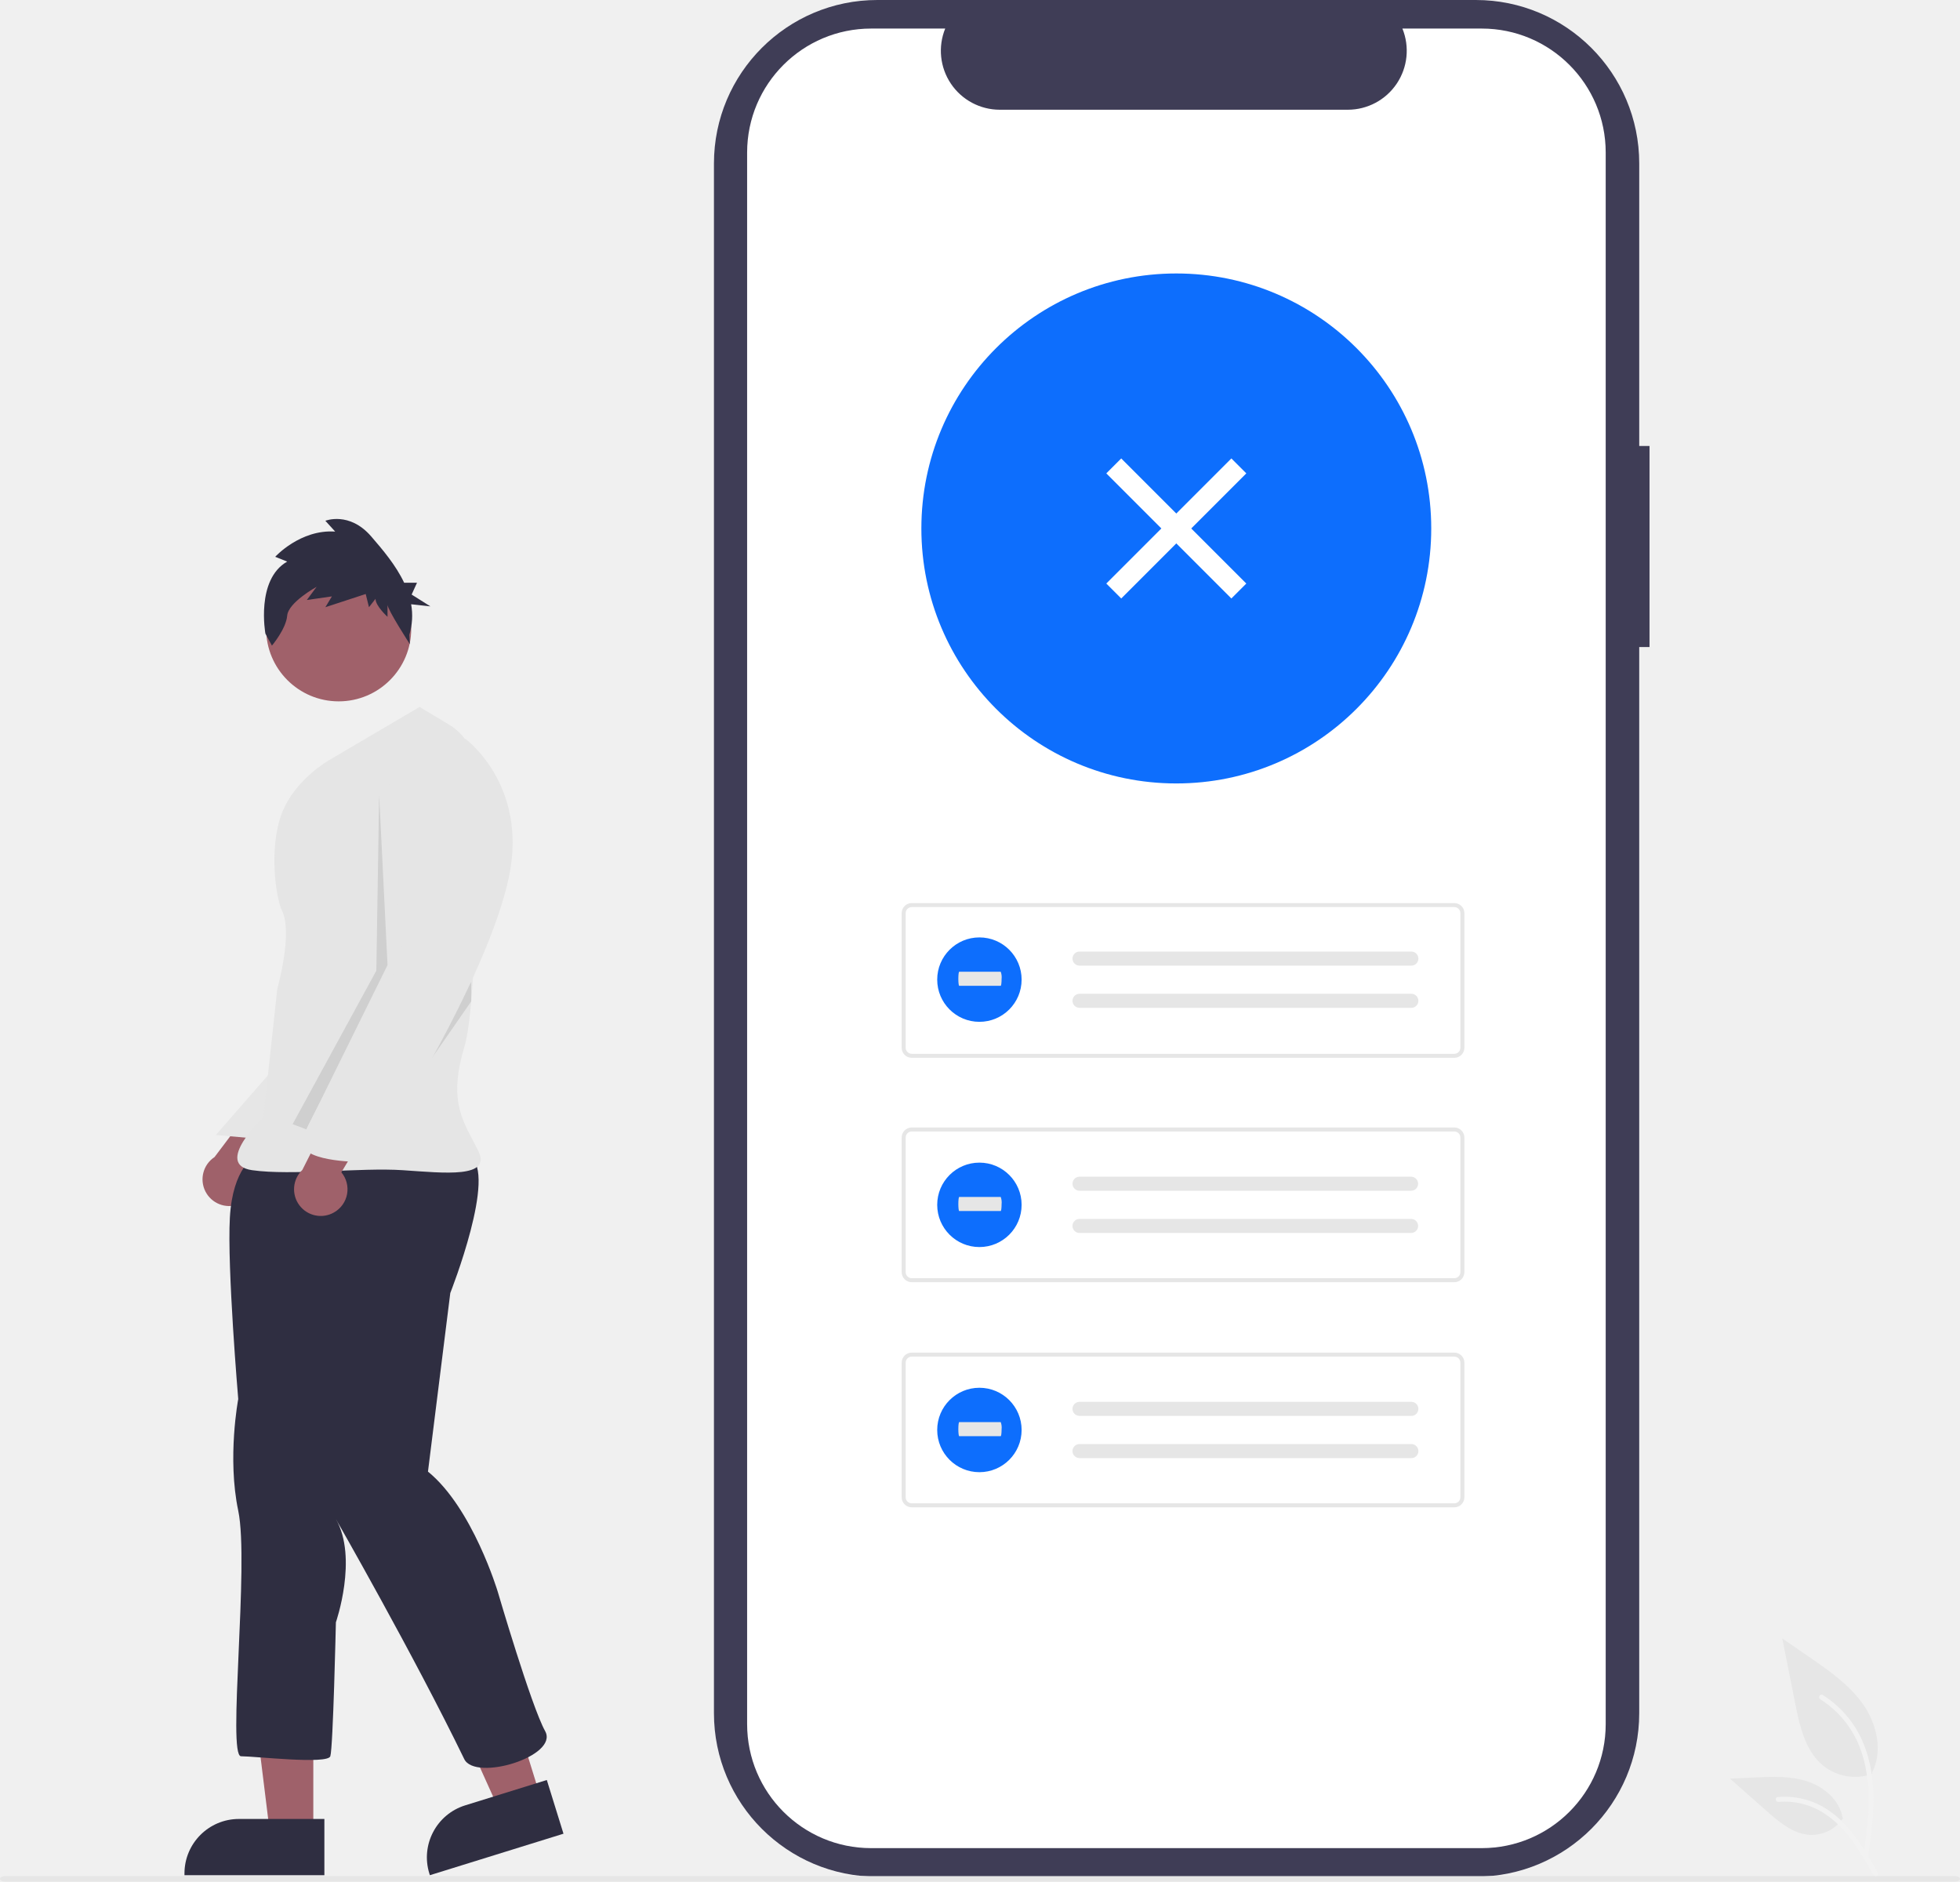
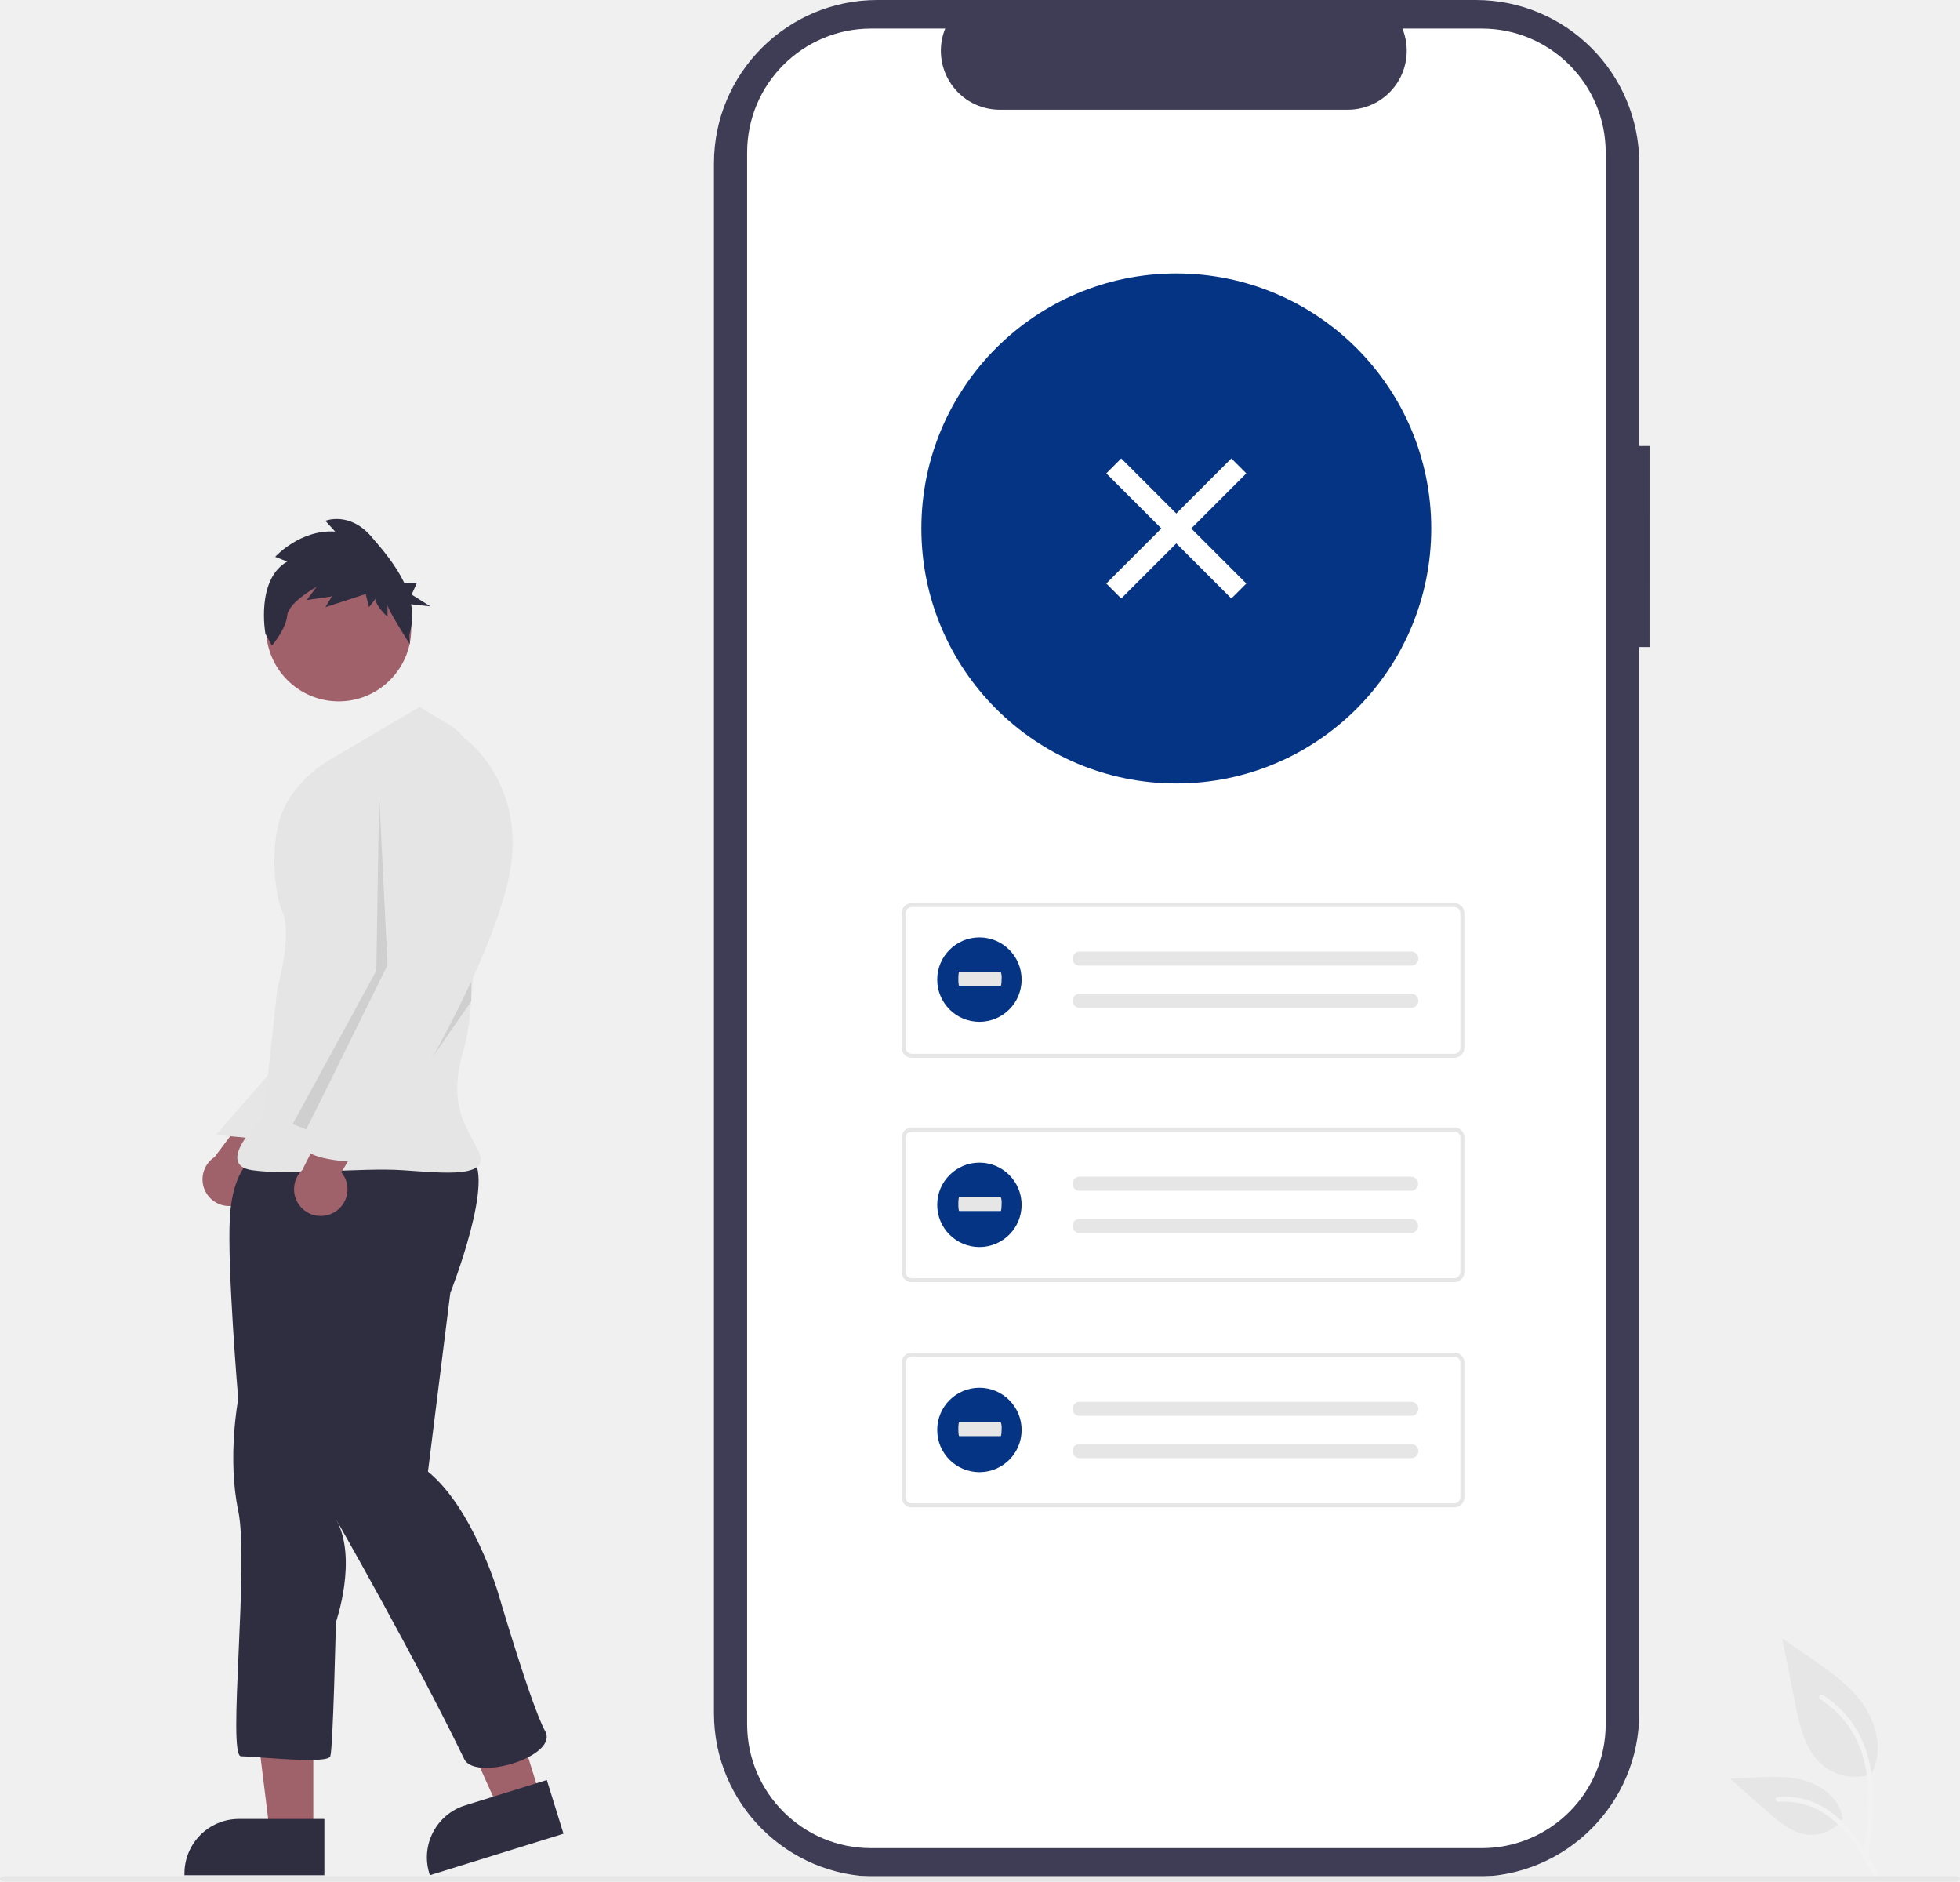
<svg xmlns="http://www.w3.org/2000/svg" data-name="Layer 1" width="742.417" height="712.573" viewBox="0 0 742.417 712.573">
  <path id="aa38b2e7-2ea9-4025-adcf-83f87c0cfc4a-281" data-name="Path 968" d="M853.606,262.605h-3.9v-106.977a61.915,61.915,0,0,0-61.915-61.915h-226.65a61.915,61.915,0,0,0-61.916,61.914v586.884a61.915,61.915,0,0,0,61.915,61.915h226.648a61.915,61.915,0,0,0,61.915-61.915v-403.758h3.9Z" transform="translate(-228.7915 -93.71349)" fill="#3f3d56" />
  <path id="f27259c2-0089-4137-bfd8-cb22dff914f1-282" data-name="Path 969" d="M837.006,151.481v595.175a46.959,46.959,0,0,1-46.942,46.952h-231.3a46.966,46.966,0,0,1-46.973-46.952v-595.175a46.965,46.965,0,0,1,46.971-46.951h28.058a22.329,22.329,0,0,0,20.656,30.74h131.868a22.329,22.329,0,0,0,20.656-30.74h30.055a46.959,46.959,0,0,1,46.951,46.942Z" transform="translate(-228.7915 -93.71349)" fill="#fff" />
-   <circle id="fc31cc31-f989-45cc-bd1e-521a0ee1871b" data-name="Ellipse 18" cx="445.565" cy="200.129" r="96.565" fill="#0d6efd" />
+   <circle id="fc31cc31-f989-45cc-bd1e-521a0ee1871b" data-name="Ellipse 18" cx="445.565" cy="200.129" r="96.565" fill="#063484" />
  <path id="a573942c-3bf3-4c43-b474-689725a927f7-283" data-name="Path 39" d="M779.672,494.309h-205.537a3.81,3.81,0,0,1-3.806-3.806V439.519a3.811,3.811,0,0,1,3.806-3.806h205.537a3.811,3.811,0,0,1,3.806,3.806v50.985a3.811,3.811,0,0,1-3.806,3.806Zm-205.537-57.074a2.286,2.286,0,0,0-2.284,2.284v50.985a2.286,2.286,0,0,0,2.284,2.284h205.537a2.286,2.286,0,0,0,2.284-2.284v-50.985a2.286,2.286,0,0,0-2.284-2.284Z" transform="translate(-228.7915 -93.71349)" fill="#e6e6e6" />
  <path id="fb5feb1e-1fe2-48fa-806d-0a2b51d12b49-284" data-name="Path 40" d="M637.699,454.074a2.664,2.664,0,0,0,0,5.329h125.605a2.665,2.665,0,0,0,.204-5.326q-.059-.002-.117-.002h-125.692Z" transform="translate(-228.7915 -93.71349)" fill="#e6e6e6" />
  <path id="bcb9932f-0864-4b7e-b0ed-f7254bb9b8bf-285" data-name="Path 41" d="M637.699,470.058a2.664,2.664,0,0,0,0,5.329h125.605a2.665,2.665,0,0,0,.204-5.326q-.059-.002-.117-.002h-125.692Z" transform="translate(-228.7915 -93.71349)" fill="#e6e6e6" />
  <path id="f88e2a8b-becc-4da9-bd36-af011daaaaf2-286" data-name="Path 42" d="M779.672,579.289h-205.537a3.81,3.81,0,0,1-3.806-3.806V524.499a3.811,3.811,0,0,1,3.806-3.806h205.537a3.811,3.811,0,0,1,3.806,3.806v50.985A3.811,3.811,0,0,1,779.672,579.289Zm-205.537-57.074a2.286,2.286,0,0,0-2.284,2.284v50.985a2.286,2.286,0,0,0,2.284,2.284h205.537a2.286,2.286,0,0,0,2.284-2.284v-50.985a2.286,2.286,0,0,0-2.284-2.284Z" transform="translate(-228.7915 -93.71349)" fill="#e6e6e6" />
  <path id="e192d34f-2ccc-4f79-b47a-46430e4d87f6-287" data-name="Path 43" d="M637.699,539.33a2.664,2.664,0,0,0,0,5.329h125.605a2.665,2.665,0,0,0,.087-5.328h-125.692Z" transform="translate(-228.7915 -93.71349)" fill="#e6e6e6" />
  <path id="b230677c-48cc-4ee6-87d6-a753204ffe47-288" data-name="Path 44" d="M637.699,555.318a2.664,2.664,0,0,0,0,5.329h125.605a2.665,2.665,0,0,0,.087-5.328h-125.692Z" transform="translate(-228.7915 -93.71349)" fill="#e6e6e6" />
  <path id="b88a2a79-0ae3-4fd9-9894-02e0db9a2271-289" data-name="Path 39-2" d="M779.672,664.547h-205.537a3.81,3.81,0,0,1-3.806-3.806V609.758a3.811,3.811,0,0,1,3.806-3.806h205.537a3.811,3.811,0,0,1,3.806,3.806v50.985a3.811,3.811,0,0,1-3.806,3.806Zm-205.537-57.074a2.286,2.286,0,0,0-2.284,2.284v50.985a2.286,2.286,0,0,0,2.284,2.284h205.537a2.286,2.286,0,0,0,2.284-2.284v-50.985a2.286,2.286,0,0,0-2.284-2.284Z" transform="translate(-228.7915 -93.71349)" fill="#e6e6e6" />
  <path id="aa2394a9-8b56-4a12-a2cd-a583e6ea12eb-290" data-name="Path 40-2" d="M637.699,624.591a2.664,2.664,0,1,0,0,5.329h125.605a2.665,2.665,0,0,0,.204-5.326q-.059-.002-.117-.002h-125.692Z" transform="translate(-228.7915 -93.71349)" fill="#e6e6e6" />
  <path id="bc352cb2-8959-4b51-bd18-df6817a9a47e-291" data-name="Path 41-2" d="M637.699,640.578a2.664,2.664,0,0,0,0,5.329h125.605a2.665,2.665,0,0,0,.204-5.326q-.059-.002-.117-.002h-125.692Z" transform="translate(-228.7915 -93.71349)" fill="#e6e6e6" />
  <path id="b30ee82f-5b3a-4aa4-9db7-ead828191937-292" data-name="Path 970" d="M969.27,806.287h-738.541c-1.071,0-1.938-.468-1.938-1.045s.868-1.045,1.938-1.045H969.271c1.07,0,1.938.468,1.938,1.045S970.341,806.287,969.27,806.287Z" transform="translate(-228.7915 -93.71349)" fill="#e6e6e6" />
  <g id="f24cf2fd-107c-4150-a0f1-6f6b12d88bf3" data-name="Group 58">
    <path id="a2b576eb-bb95-4480-aa60-cd8aa023fe61-293" data-name="Path 438" d="M937.992,765.522a19.474,19.474,0,0,1-18.806-3.313c-6.587-5.528-8.652-14.636-10.332-23.07l-4.97-24.945,10.405,7.165c7.483,5.152,15.134,10.47,20.316,17.933s7.443,17.651,3.28,25.726" transform="translate(-228.7915 -93.71349)" fill="#e6e6e6" />
    <path id="fe1c5433-44e0-47a6-8430-329cbd7c4dea-294" data-name="Path 439" d="M936.385,797.459c1.31-9.542,2.657-19.206,1.738-28.849-.816-8.565-3.429-16.93-8.749-23.789a39.574,39.574,0,0,0-10.153-9.2c-1.015-.641-1.95.968-.939,1.606a37.622,37.622,0,0,1,14.881,17.956c3.24,8.241,3.76,17.224,3.2,25.977-.338,5.294-1.053,10.553-1.774,15.805a.964.964,0,0,0,.65,1.144.936.936,0,0,0,1.144-.65Z" transform="translate(-228.7915 -93.71349)" fill="#f2f2f2" />
    <path id="f0043cfc-c9b9-4981-8afd-8c13c1b6f93f-295" data-name="Path 442" d="M926.958,782.148a14.336,14.336,0,0,1-12.491,6.447c-6.323-.3-11.595-4.713-16.34-8.9l-14.035-12.395,9.289-.444c6.68-.32,13.533-.618,19.9,1.442s12.231,7.018,13.394,13.6" transform="translate(-228.7915 -93.71349)" fill="#e6e6e6" />
    <path id="b883c521-5e9e-4a38-b47c-4f8b0cd8c6cd-296" data-name="Path 443" d="M940.086,802.943c-6.3-11.156-13.618-23.555-26.685-27.518a29.779,29.779,0,0,0-11.224-1.159c-1.192.1-.894,1.94.3,1.837a27.665,27.665,0,0,1,17.912,4.739c5.051,3.438,8.983,8.217,12.311,13.286,2.039,3.1,3.865,6.341,5.691,9.573C938.971,804.733,940.677,803.988,940.086,802.943Z" transform="translate(-228.7915 -93.71349)" fill="#f2f2f2" />
  </g>
  <g id="b241f6a5-c54d-499c-8ecd-4235a19d143f" data-name="Group 59">
-     <circle id="bfaee8a8-2192-45bf-83cb-a2f223d41a02" data-name="Ellipse 5" cx="370.986" cy="370.985" r="15.986" fill="#0d6efd" />
+     <circle id="bfaee8a8-2192-45bf-83cb-a2f223d41a02" data-name="Ellipse 5" cx="370.986" cy="370.985" r="15.986" fill="#063484" />
    <path id="ae47602b-fb54-4e88-955d-49b260f35f7f-297" data-name="Path 40-3" d="M592.124,461.712c-.184,0-.333,1.193-.333,2.664s.149,2.665.333,2.665h15.719c.184.024.336-1.149.339-2.62a5.943,5.943,0,0,0-.328-2.708h-15.73Z" transform="translate(-228.7915 -93.71349)" fill="#e6e6e6" />
  </g>
  <g id="a1e1e52b-75f8-4aa9-8279-faf451e6aae1" data-name="Group 60">
-     <circle id="fa3a3ce2-c232-40ee-81b4-25b83d5b931c" data-name="Ellipse 5-2" cx="370.986" cy="456.278" r="15.986" fill="#0d6efd" />
+     <circle id="fa3a3ce2-c232-40ee-81b4-25b83d5b931c" data-name="Ellipse 5-2" cx="370.986" cy="456.278" r="15.986" fill="#063484" />
    <path id="aaaffa69-7c16-47ec-b12d-87139789d2df-298" data-name="Path 40-4" d="M592.124,547.005c-.184,0-.333,1.193-.333,2.664s.149,2.665.333,2.665h15.719c.184.024.336-1.149.339-2.62a5.943,5.943,0,0,0-.328-2.708h-15.73Z" transform="translate(-228.7915 -93.71349)" fill="#e6e6e6" />
  </g>
  <g id="fd2b54c2-3dec-4fb6-9f72-e6c667a136b8" data-name="Group 61">
-     <circle id="abc19202-5605-459b-9c25-b430addb8839" data-name="Ellipse 5-3" cx="370.986" cy="541.536" r="15.986" fill="#0d6efd" />
+     <circle id="abc19202-5605-459b-9c25-b430addb8839" data-name="Ellipse 5-3" cx="370.986" cy="541.536" r="15.986" fill="#063484" />
    <path id="f69fbb38-8754-494b-94fa-96f6df4fd0e7-299" data-name="Path 40-5" d="M592.124,632.263c-.184,0-.333,1.193-.333,2.664s.149,2.665.333,2.665h15.719c.184.024.336-1.149.339-2.62a5.943,5.943,0,0,0-.328-2.708h-15.73Z" transform="translate(-228.7915 -93.71349)" fill="#e6e6e6" />
  </g>
  <rect x="670.356" y="260.342" width="8" height="67" transform="translate(-239.0551 469.193) rotate(-45)" fill="#fff" />
  <rect x="670.356" y="260.342" width="8" height="67" transform="translate(176.501 -484.491) rotate(45)" fill="#fff" />
  <path d="M319.051,549.848a10.056,10.056,0,0,0,5.388-14.447l23.565-26.864-18.395-2.538-19.558,25.899a10.11,10.11,0,0,0,9,17.95Z" transform="translate(-228.7915 -93.71349)" fill="#9f616a" />
  <polygon points="118.679 694.215 102.244 694.214 94.425 630.82 118.682 630.821 118.679 694.215" fill="#9f616a" />
  <path d="M351.662,803.86l-52.995-.002v-.67a20.628,20.628,0,0,1,20.627-20.627h.001l32.367.001Z" transform="translate(-228.7915 -93.71349)" fill="#2f2e41" />
  <polygon points="204.713 680.461 189.017 685.334 162.751 627.11 185.917 619.918 204.713 680.461" fill="#9f616a" />
  <path d="M442.232,788.147,391.621,803.86l-.199-.64a20.628,20.628,0,0,1,13.582-25.816l.001-0,30.912-9.597Z" transform="translate(-228.7915 -93.71349)" fill="#2f2e41" />
  <path id="ae9bdfa9-f7e0-4b2f-8168-ca8868d01318-300" data-name="Path 973" d="M334.884,495.656l-24.341,27.877,19.056,1.715Z" transform="translate(-228.7915 -93.71349)" fill="#e6e6e6" />
  <path id="b88343d2-9c47-4183-8a8a-427a73d8d9be-301" data-name="Path 975" d="M325.373,531.589s-8.455,4.227-9.512,23.251,3.171,68.7,3.171,68.7-4.227,22.194,0,42.274-4.227,93,1.057,93,32.762,3.171,33.819,0,2.114-50.729,2.114-50.729,8.455-24.308,0-39.1c0,0,29.521,51.548,48.615,90.889,4.179,8.61,35.933-1.057,30.649-10.569s-17.966-52.843-17.966-52.843-9.512-31.706-26.421-45.445l8.455-67.639s17.967-45.445,7.4-51.786S325.373,531.589,325.373,531.589Z" transform="translate(-228.7915 -93.71349)" fill="#2f2e41" />
  <circle id="fdc24b21-a9e1-47f2-b2e4-7458730b7c21" data-name="Ellipse 182" cx="128.287" cy="238.129" r="27.478" fill="#a0616a" />
  <path id="ac268c91-41f4-49c7-bce6-773e5eb69fa2-302" data-name="Path 976" d="M387.727,361.434l-34.16,20.08s-13.08,7.366-17.966,20.08c-5.208,13.55-2.181,32.628,0,36.99,4.227,8.455-1.773,29.592-1.773,29.592l-5.284,48.615s-19.023,17.966-4.227,20.08,41.217-1.057,57.07,0,33.819,3.171,28.535-7.4-11.625-17.967-5.284-39.1c4.962-16.54,4.747-78.383,4.419-104.5a21.025,21.025,0,0,0-10.211-17.767Z" transform="translate(-228.7915 -93.71349)" fill="#e5e5e5" />
  <path id="aebed2c8-94ca-417e-8b11-27e17cbf3024-303" data-name="Path 980" d="M372.407,394.726l3.17,64.468-30.726,62.223-5.211-1.983,31.706-58.127Z" transform="translate(-228.7915 -93.71349)" opacity="0.1" style="isolation:isolate" />
  <path id="e13ea0c4-bc86-4025-9528-1665a42d3372-304" data-name="Path 982" d="M407.279,472.932v-7.4l-35.929,59.186Z" transform="translate(-228.7915 -93.71349)" opacity="0.1" style="isolation:isolate" />
  <path id="eb3190ba-6b3f-4b2b-91d1-1543e580b413-305" data-name="Path 983" d="M337.576,306.387l-4.539-1.816s9.5-10.457,22.713-9.548l-3.717-4.092s9.085-3.637,17.345,5.91c4.342,5.019,9.365,10.919,12.5,17.564h4.865l-2.03,4.471,7.106,4.471-7.294-.8a24.739,24.739,0,0,1-.69,11.579l.2,3.534s-8.459-13.089-8.459-14.905v4.547s-4.543-4.092-4.543-6.82l-2.478,3.183-1.239-5-15.28,5,2.476-4.094-9.5,1.364,3.717-5s-10.737,5.91-11.15,10.912-5.781,11.366-5.781,11.366l-2.478-4.547S325.604,313.207,337.576,306.387Z" transform="translate(-228.7915 -93.71349)" fill="#2f2e41" />
  <path d="M355.354,552.839a10.056,10.056,0,0,0,2.738-15.174l18.423-30.62-18.554.768-14.65,28.96a10.11,10.11,0,0,0,12.043,16.067Z" transform="translate(-228.7915 -93.71349)" fill="#9f616a" />
  <path id="a62f6567-f472-4931-86f9-ff652851a370-306" data-name="Path 981" d="M397.24,375.175l7.926-1.585s23.779,17.438,16.381,52.314-40.16,87.719-40.16,87.719-7.4,9.512-9.512,11.625-6.341,0-4.227,3.171-3.171,5.284-3.171,5.284-23.251,0-21.137-8.455,38.047-68.7,38.047-68.7l-5.284-56.013S371.874,373.062,397.24,375.175Z" transform="translate(-228.7915 -93.71349)" fill="#e5e5e5" />
</svg>
